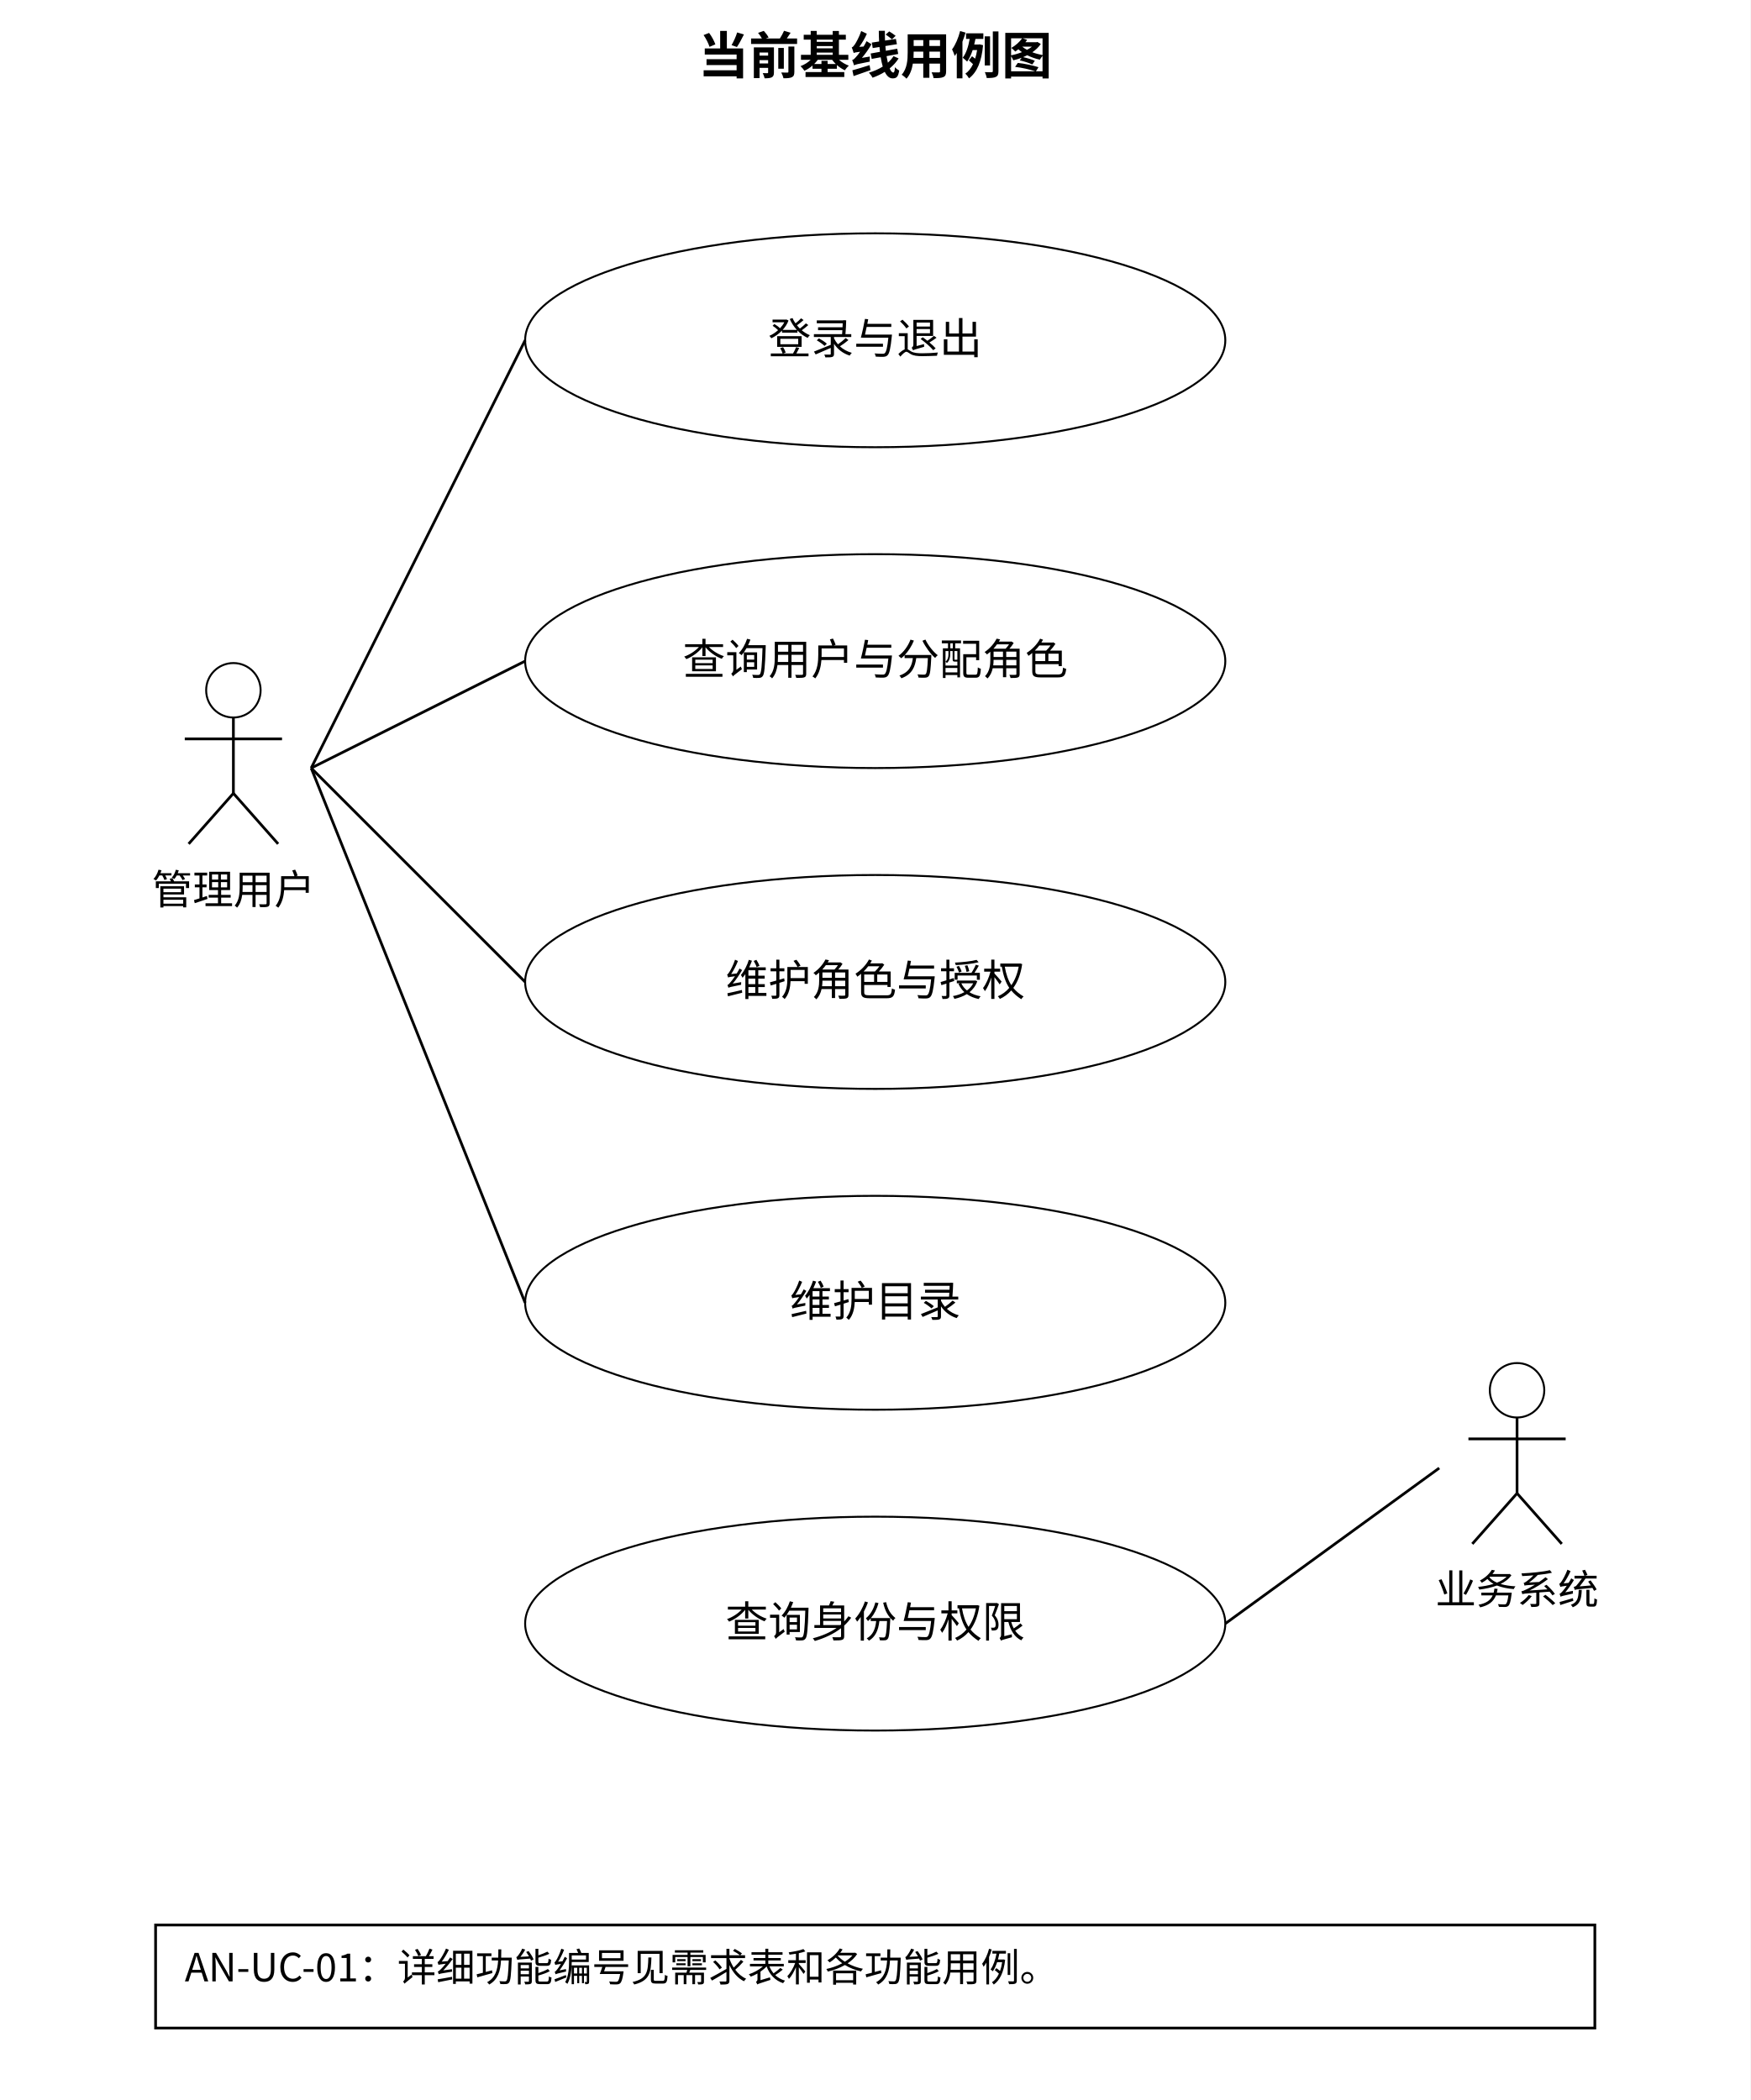
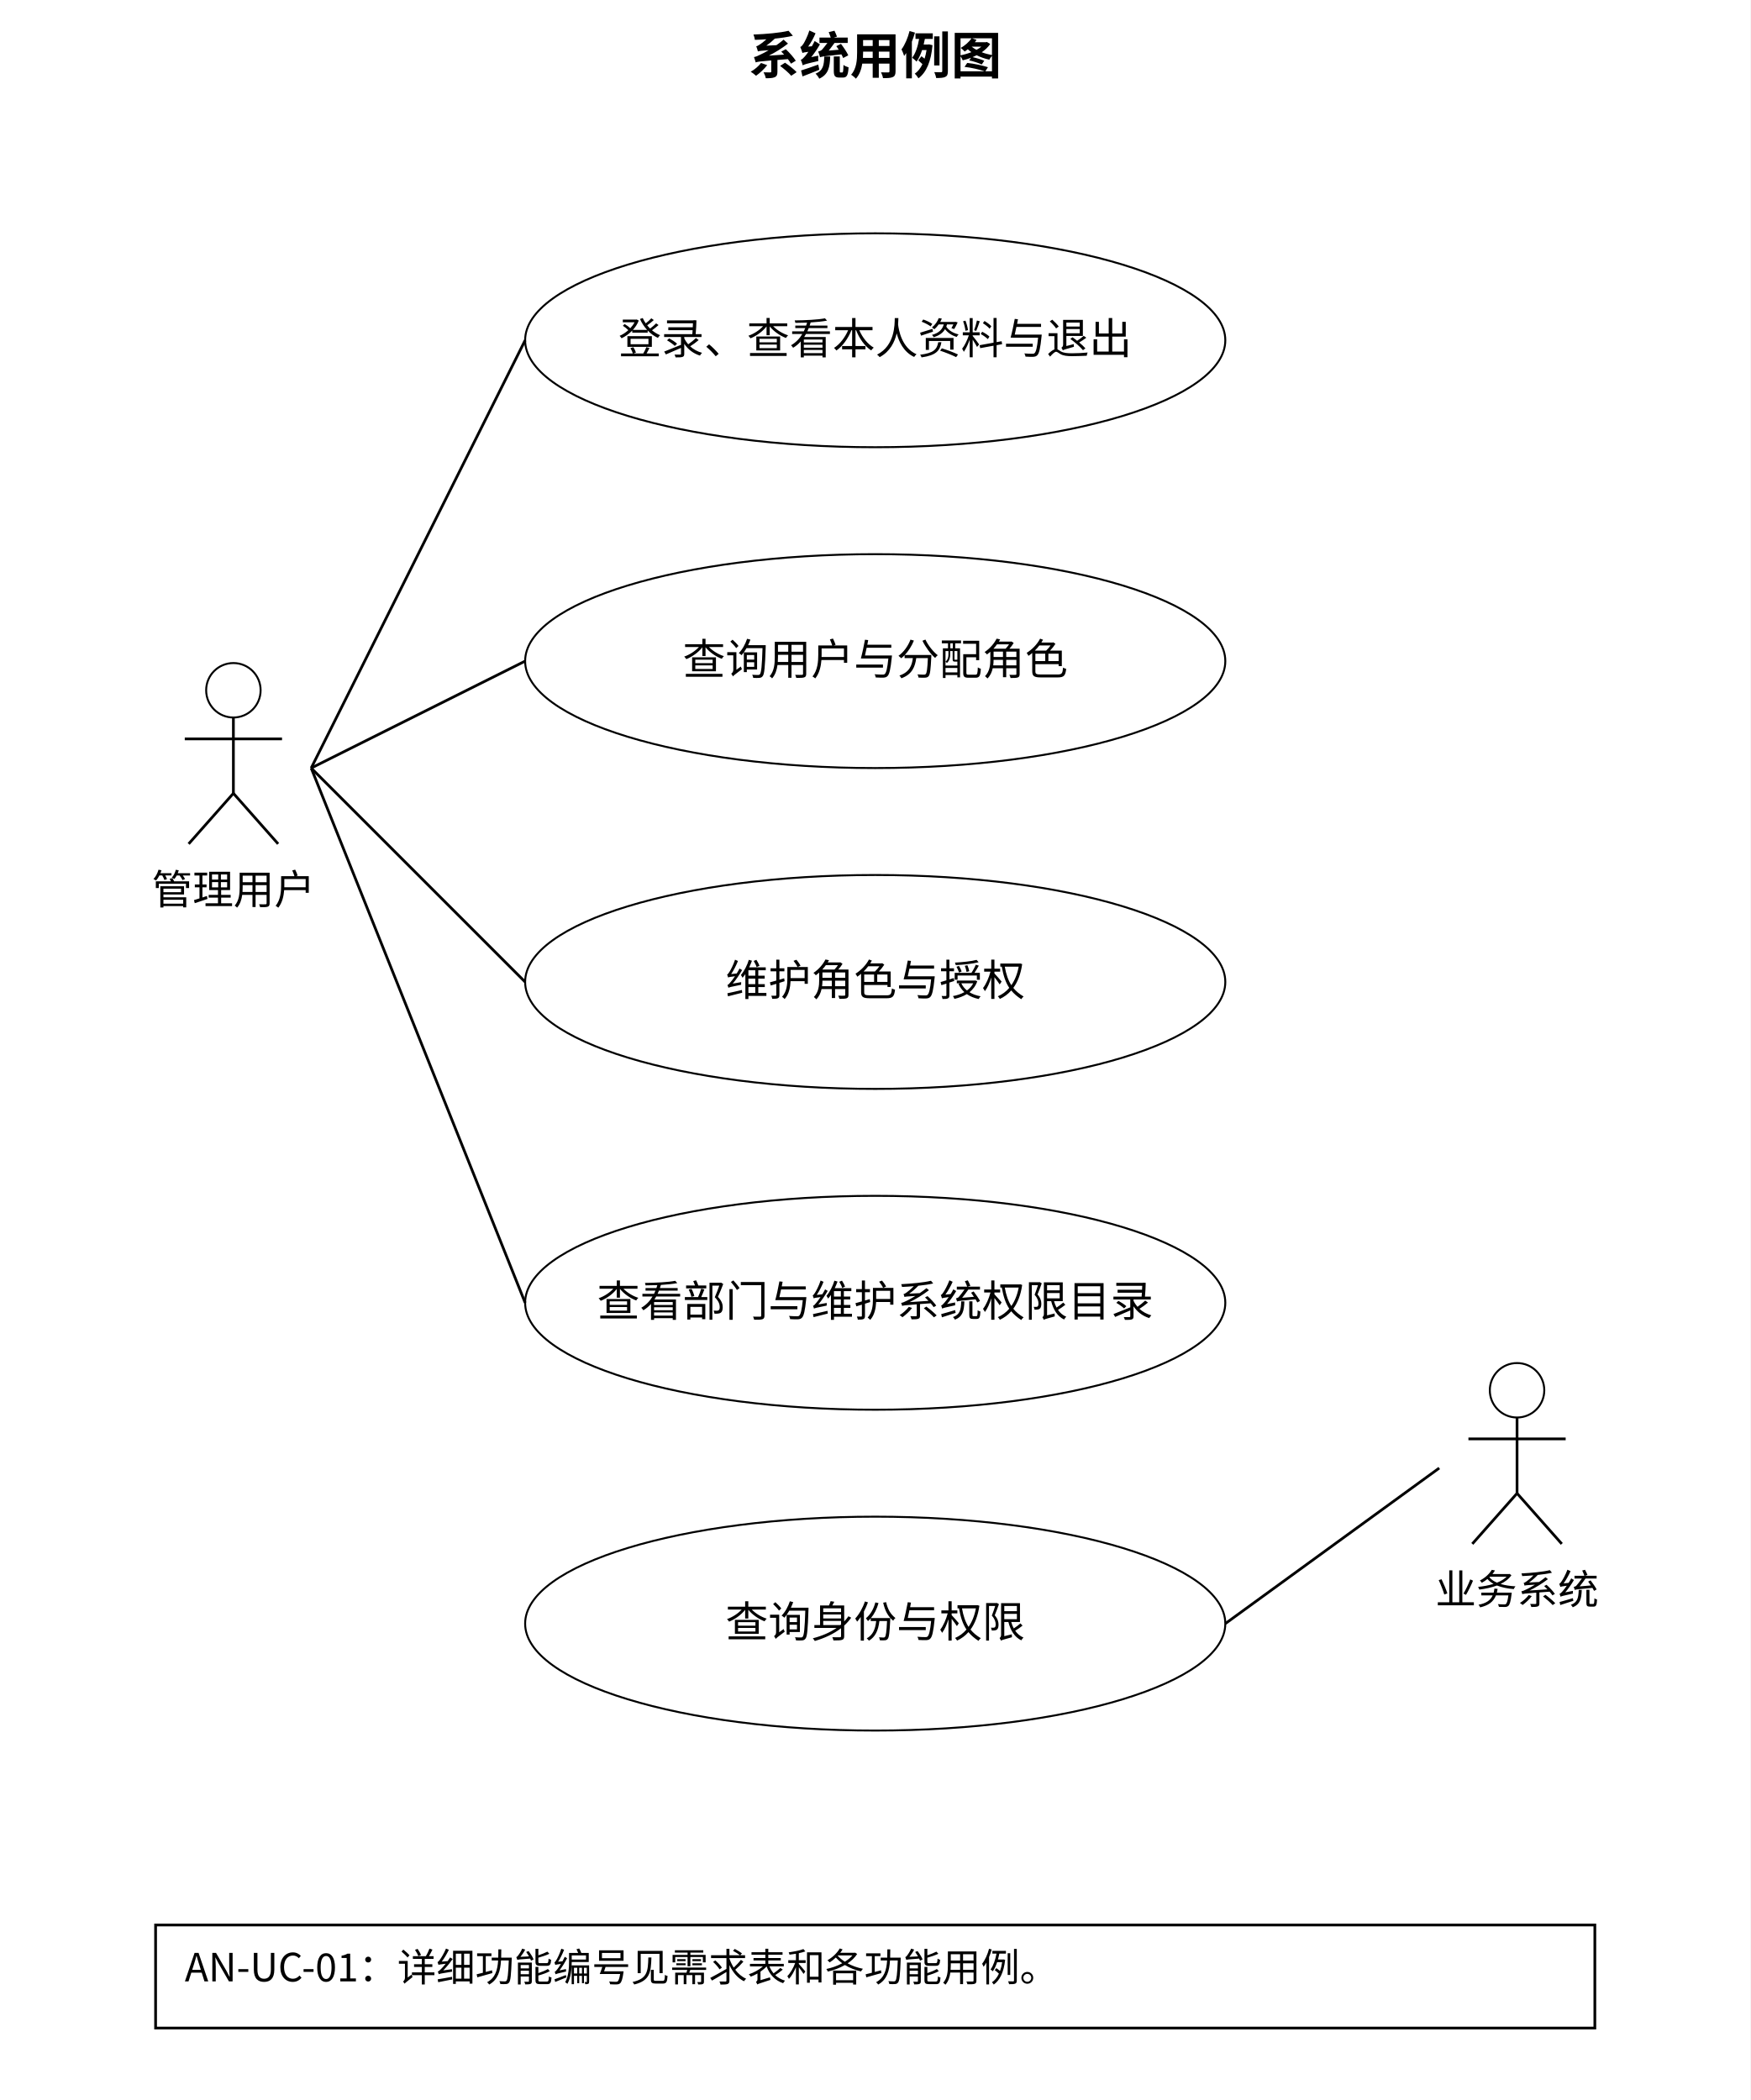
<svg xmlns="http://www.w3.org/2000/svg" width="900" height="1080" viewBox="0 0 900 1080">
  <style>text{font-family:'PingFang SC','Microsoft YaHei','Noto Sans CJK SC',system-ui,sans-serif;fill:black}</style>
  <defs>
    <marker id="open" markerWidth="12" markerHeight="12" refX="10" refY="6" orient="auto" markerUnits="userSpaceOnUse">
      <path d="M1,1 L10,6 L1,11" fill="none" stroke="black" />
    </marker>
    <marker id="filled" markerWidth="12" markerHeight="12" refX="10" refY="6" orient="auto" markerUnits="userSpaceOnUse">
      <path d="M1,1 L10,6 L1,11 Z" fill="black" />
    </marker>
    <marker id="triangle" markerWidth="16" markerHeight="16" refX="14" refY="8" orient="auto" markerUnits="userSpaceOnUse">
      <path d="M1,1 L14,8 L1,15 Z" fill="white" stroke="black" />
    </marker>
  </defs>
  <rect width="100%" height="100%" fill="white" />
-   <text x="450.0" y="38" font-size="26" text-anchor="middle" font-weight="600">当前基线用例图</text>
+   <text x="450.0" y="38" font-size="26" text-anchor="middle" font-weight="600">系统用例图</text>
  <circle cx="120" cy="355" r="14" fill="white" stroke="black" />
  <path d="M 120,369 L 120,408" fill="none" stroke="black" stroke-width="1.4" />
  <path d="M 95,380 L 145,380" fill="none" stroke="black" stroke-width="1.4" />
  <path d="M 120,408 L 97,434" fill="none" stroke="black" stroke-width="1.4" />
  <path d="M 120,408 L 143,434" fill="none" stroke="black" stroke-width="1.4" />
  <text x="120" y="465" font-size="21" text-anchor="middle" font-weight="400">管理用户</text>
  <circle cx="780" cy="715" r="14" fill="white" stroke="black" />
  <path d="M 780,729 L 780,768" fill="none" stroke="black" stroke-width="1.4" />
  <path d="M 755,740 L 805,740" fill="none" stroke="black" stroke-width="1.4" />
  <path d="M 780,768 L 757,794" fill="none" stroke="black" stroke-width="1.4" />
  <path d="M 780,768 L 803,794" fill="none" stroke="black" stroke-width="1.4" />
  <text x="780" y="825" font-size="21" text-anchor="middle" font-weight="400">业务系统</text>
  <ellipse cx="450" cy="175" rx="180" ry="55" fill="white" stroke="black" />
-   <text x="450" y="182" font-size="22" text-anchor="middle" font-weight="400">登录与退出</text>
+   <text x="450" y="182" font-size="22" text-anchor="middle" font-weight="400">登录、查看本人资料与退出</text>
  <path d="M 160,395 L 270,175" fill="none" stroke="black" stroke-width="1.4" />
  <ellipse cx="450" cy="340" rx="180" ry="55" fill="white" stroke="black" />
  <text x="450" y="347" font-size="22" text-anchor="middle" font-weight="400">查询用户与分配角色</text>
  <path d="M 160,395 L 270,340" fill="none" stroke="black" stroke-width="1.4" />
  <ellipse cx="450" cy="505" rx="180" ry="55" fill="white" stroke="black" />
  <text x="450" y="512" font-size="22" text-anchor="middle" font-weight="400">维护角色与授权</text>
  <path d="M 160,395 L 270,505" fill="none" stroke="black" stroke-width="1.4" />
  <ellipse cx="450" cy="670" rx="180" ry="55" fill="white" stroke="black" />
-   <text x="450" y="677" font-size="22" text-anchor="middle" font-weight="400">维护目录</text>
+   <text x="450" y="677" font-size="22" text-anchor="middle" font-weight="400">查看部门与维护系统权限目录</text>
  <path d="M 160,395 L 270,670" fill="none" stroke="black" stroke-width="1.4" />
  <ellipse cx="450" cy="835" rx="180" ry="55" fill="white" stroke="black" />
  <text x="450" y="842" font-size="22" text-anchor="middle" font-weight="400">查询身份与权限</text>
  <path d="M 740,755 L 630,835" fill="none" stroke="black" stroke-width="1.4" />
  <rect x="80" y="990" width="740" height="53" rx="0" fill="white" stroke="black" stroke-width="1.4" />
  <text x="95" y="1019" font-size="20" text-anchor="start" font-weight="400">AN-UC-01：详细功能编号见需求表和各功能用例。</text>
</svg>
